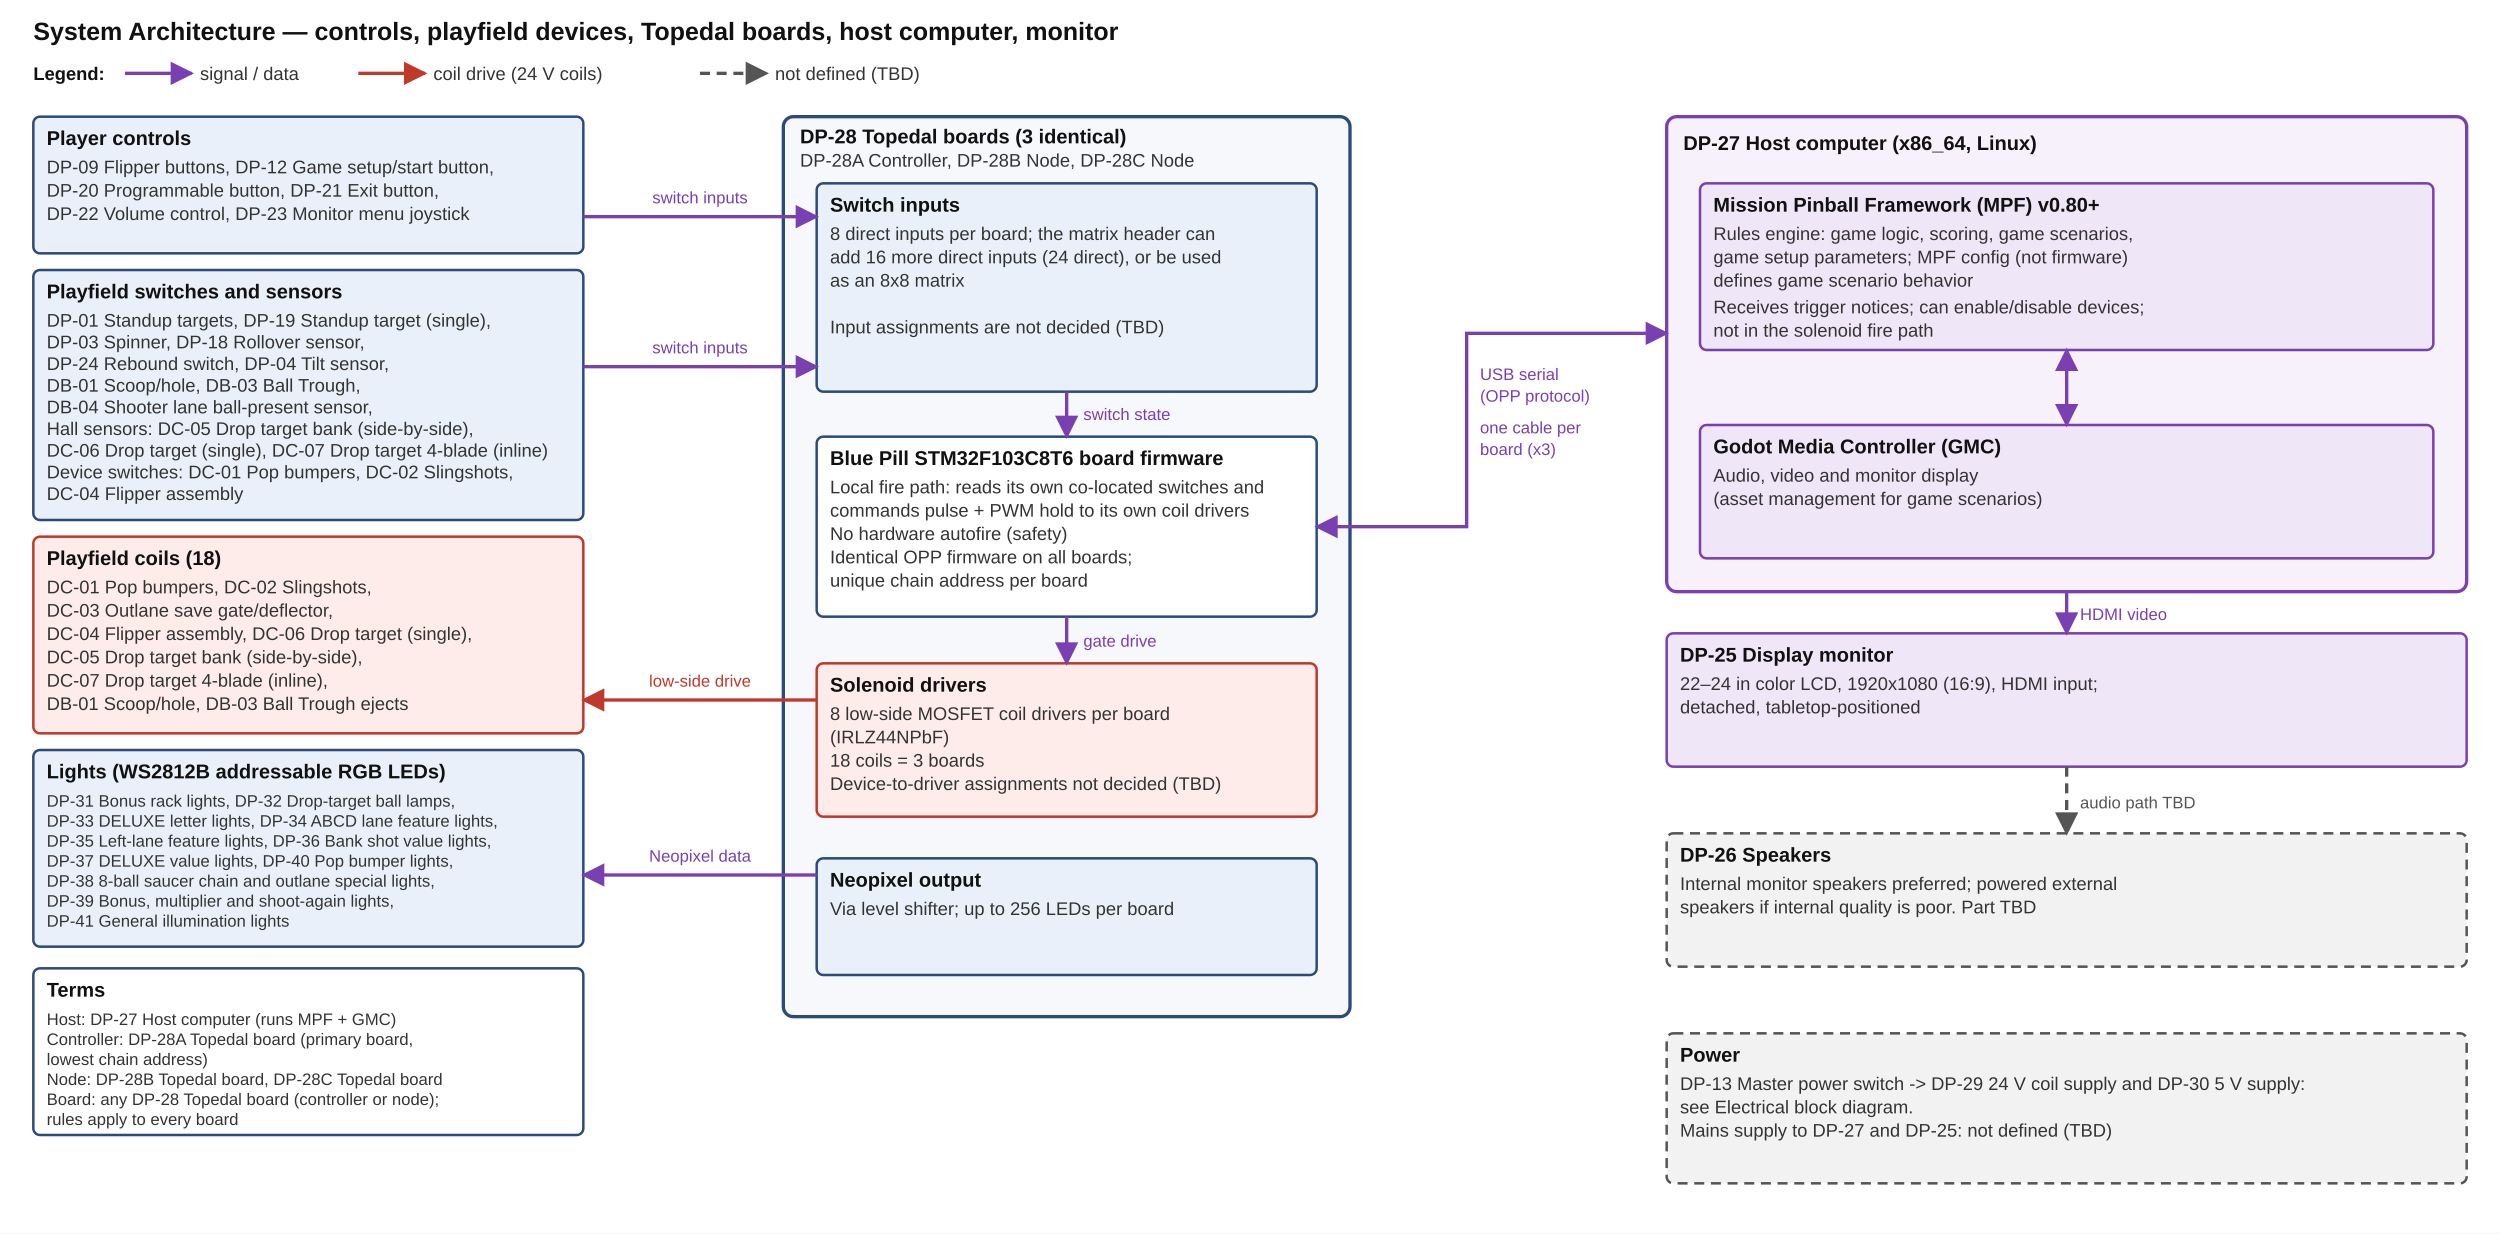
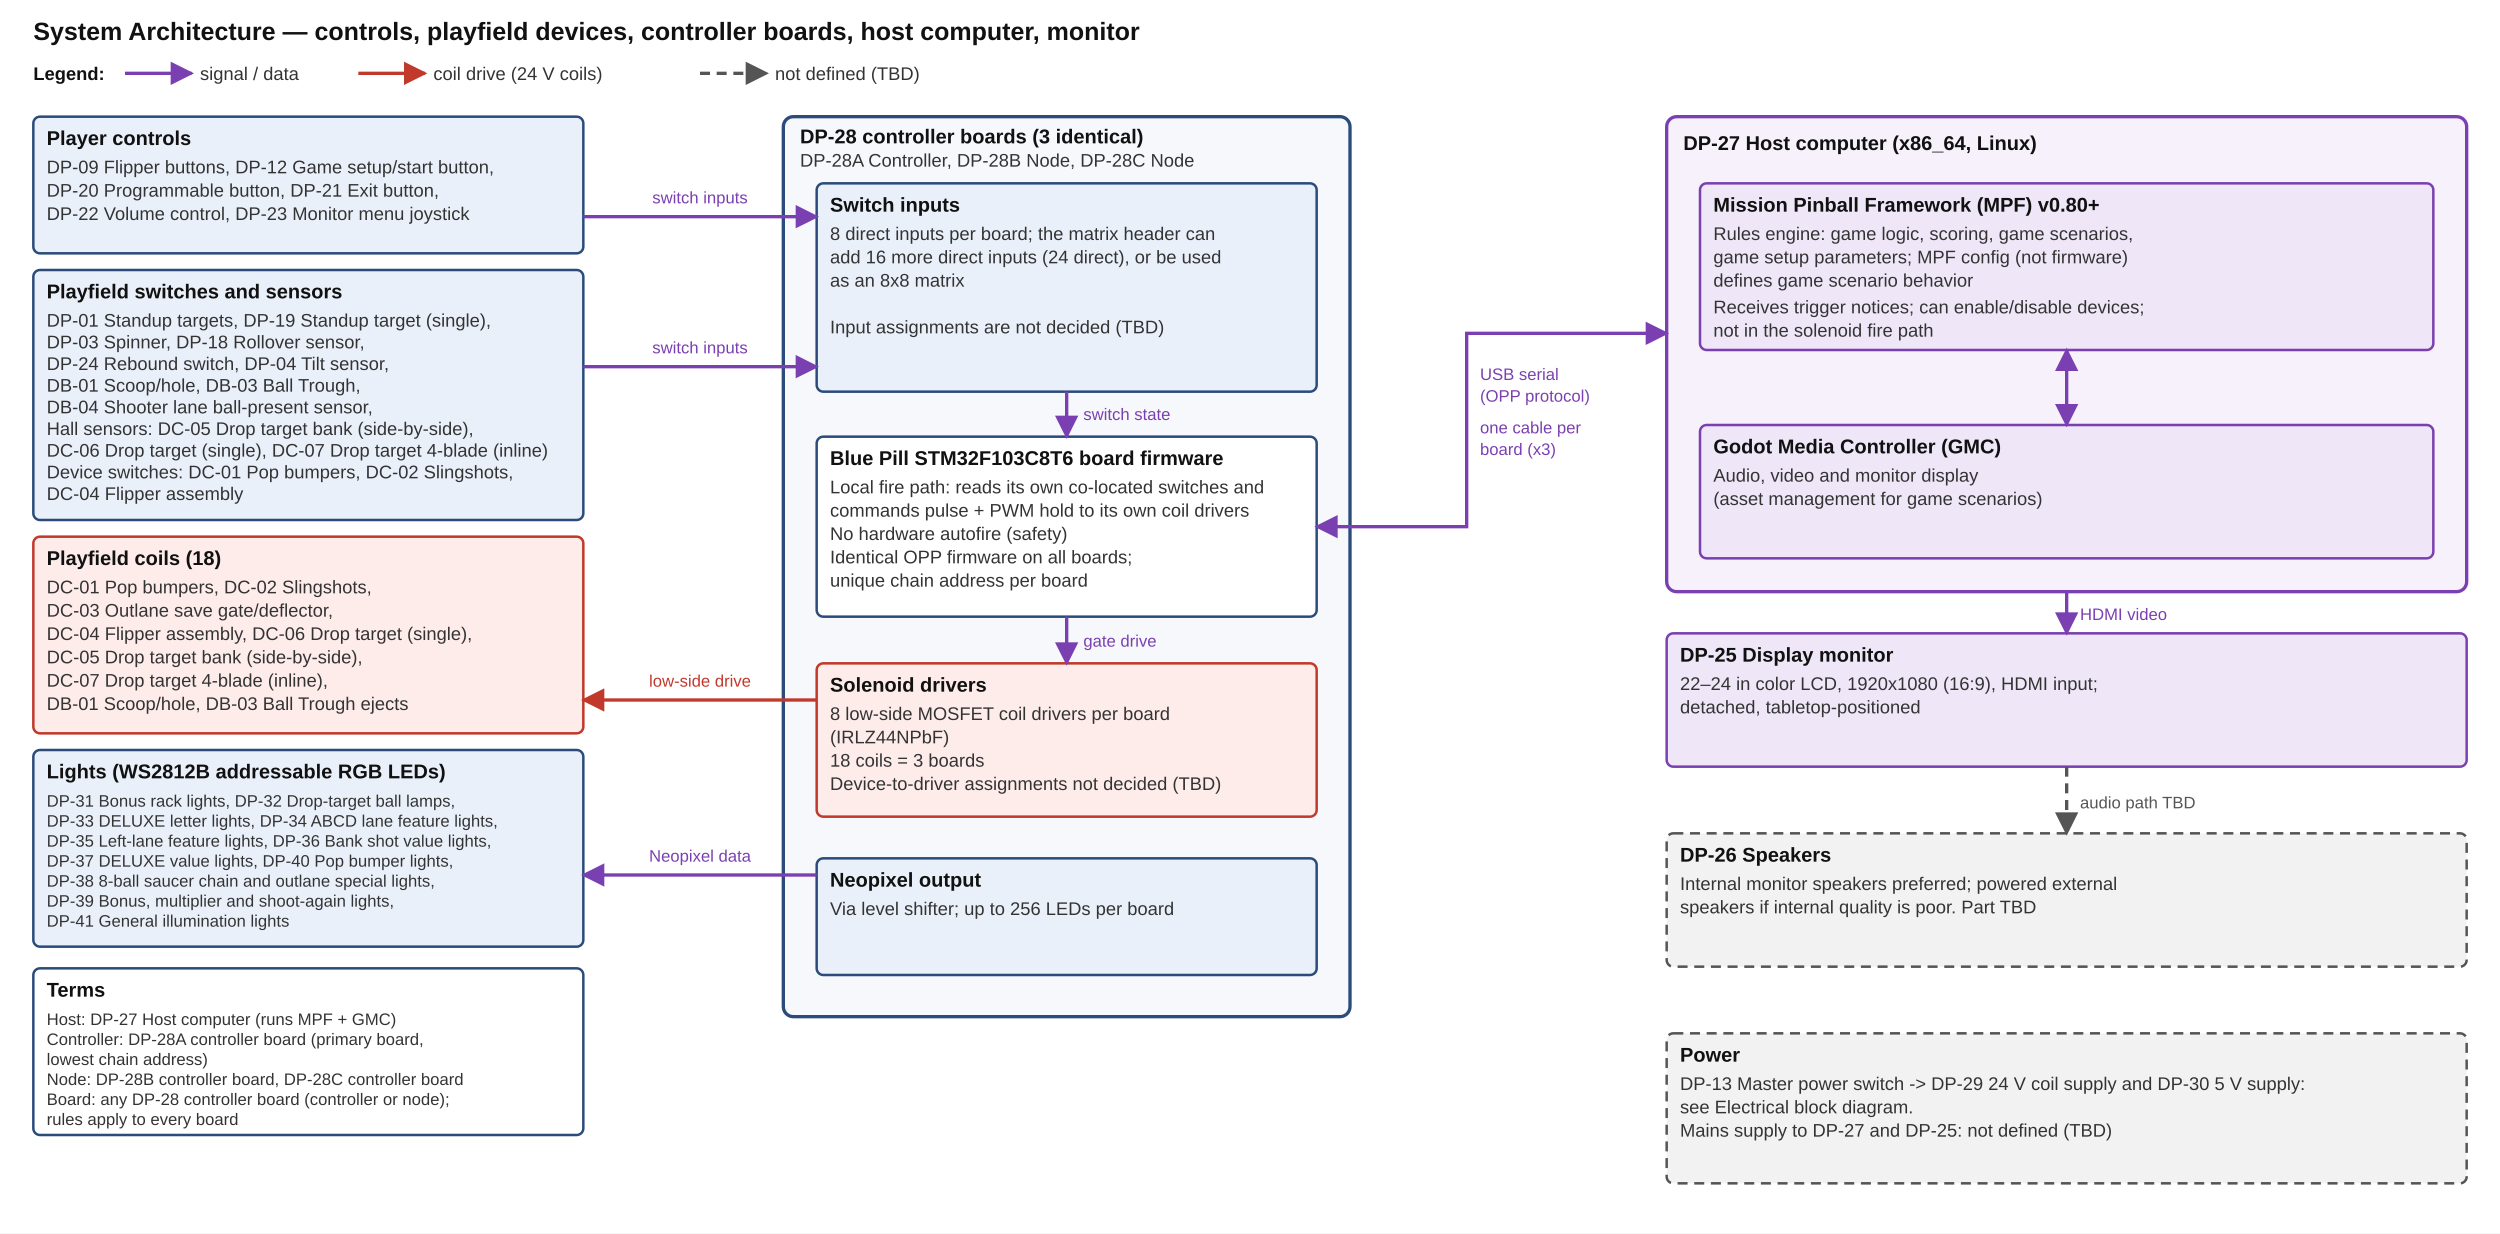
<svg xmlns="http://www.w3.org/2000/svg" viewBox="0 0 1500 740" width="1500" height="740" font-family="Arial, Helvetica, sans-serif" font-size="12">
  <rect width="1500" height="740" fill="#fff" />
  <defs>
    <marker id="m7a3fb0" viewBox="0 0 10 10" refX="9" refY="5" markerWidth="7" markerHeight="7" orient="auto-start-reverse">
      <path d="M0 0L10 5L0 10z" fill="#7a3fb0" />
    </marker>
    <marker id="mc0392b" viewBox="0 0 10 10" refX="9" refY="5" markerWidth="7" markerHeight="7" orient="auto-start-reverse">
      <path d="M0 0L10 5L0 10z" fill="#c0392b" />
    </marker>
    <marker id="m555555" viewBox="0 0 10 10" refX="9" refY="5" markerWidth="7" markerHeight="7" orient="auto-start-reverse">
      <path d="M0 0L10 5L0 10z" fill="#555555" />
    </marker>
    <marker id="m1a1a1a" viewBox="0 0 10 10" refX="9" refY="5" markerWidth="7" markerHeight="7" orient="auto-start-reverse">
      <path d="M0 0L10 5L0 10z" fill="#1a1a1a" />
    </marker>
  </defs>
-   <text x="20" y="24" font-size="15" fill="#111" text-anchor="start" font-weight="bold">System Architecture — controls, playfield devices, Topedal boards, host computer, monitor</text>
+   <text x="20" y="24" font-size="15" fill="#111" text-anchor="start" font-weight="bold">System Architecture — controls, playfield devices, controller boards, host computer, monitor</text>
  <text x="20" y="48" font-size="11" fill="#111" text-anchor="start" font-weight="bold">Legend:</text>
  <line x1="75" y1="44" x2="115" y2="44" stroke="#7a3fb0" stroke-width="2" marker-end="url(#m7a3fb0)" />
  <text x="120" y="48" font-size="11" fill="#333" text-anchor="start">signal / data</text>
  <line x1="215" y1="44" x2="255" y2="44" stroke="#c0392b" stroke-width="2" marker-end="url(#mc0392b)" />
  <text x="260" y="48" font-size="11" fill="#333" text-anchor="start">coil drive (24 V coils)</text>
  <line x1="420" y1="44" x2="460" y2="44" stroke="#555555" stroke-width="2" stroke-dasharray="6 4" marker-end="url(#m555555)" />
  <text x="465" y="48" font-size="11" fill="#333" text-anchor="start">not defined (TBD)</text>
  <rect x="20" y="70" width="330" height="82" rx="4" fill="#eaf0fa" stroke="#2b4b7a" stroke-width="1.5" />
  <text x="28" y="87" font-size="12" fill="#111" text-anchor="start" font-weight="bold">Player controls</text>
  <text x="28" y="104" font-size="11" fill="#333" text-anchor="start">DP-09 Flipper buttons, DP-12 Game setup/start button,</text>
  <text x="28" y="118" font-size="11" fill="#333" text-anchor="start">DP-20 Programmable button, DP-21 Exit button,</text>
  <text x="28" y="132" font-size="11" fill="#333" text-anchor="start">DP-22 Volume control, DP-23 Monitor menu joystick</text>
  <rect x="20" y="162" width="330" height="150" rx="4" fill="#eaf0fa" stroke="#2b4b7a" stroke-width="1.5" />
  <text x="28" y="179" font-size="12" fill="#111" text-anchor="start" font-weight="bold">Playfield switches and sensors</text>
  <text x="28" y="196" font-size="11" fill="#333" text-anchor="start">DP-01 Standup targets, DP-19 Standup target (single),</text>
  <text x="28" y="209" font-size="11" fill="#333" text-anchor="start">DP-03 Spinner, DP-18 Rollover sensor,</text>
  <text x="28" y="222" font-size="11" fill="#333" text-anchor="start">DP-24 Rebound switch, DP-04 Tilt sensor,</text>
  <text x="28" y="235" font-size="11" fill="#333" text-anchor="start">DB-01 Scoop/hole, DB-03 Ball Trough,</text>
  <text x="28" y="248" font-size="11" fill="#333" text-anchor="start">DB-04 Shooter lane ball-present sensor,</text>
  <text x="28" y="261" font-size="11" fill="#333" text-anchor="start">Hall sensors: DC-05 Drop target bank (side-by-side),</text>
  <text x="28" y="274" font-size="11" fill="#333" text-anchor="start">DC-06 Drop target (single), DC-07 Drop target 4-blade (inline)</text>
  <text x="28" y="287" font-size="11" fill="#333" text-anchor="start">Device switches: DC-01 Pop bumpers, DC-02 Slingshots,</text>
  <text x="28" y="300" font-size="11" fill="#333" text-anchor="start">DC-04 Flipper assembly</text>
  <rect x="20" y="322" width="330" height="118" rx="4" fill="#fdecea" stroke="#c0392b" stroke-width="1.5" />
  <text x="28" y="339" font-size="12" fill="#111" text-anchor="start" font-weight="bold">Playfield coils (18)</text>
  <text x="28" y="356" font-size="11" fill="#333" text-anchor="start">DC-01 Pop bumpers, DC-02 Slingshots,</text>
  <text x="28" y="370" font-size="11" fill="#333" text-anchor="start">DC-03 Outlane save gate/deflector,</text>
  <text x="28" y="384" font-size="11" fill="#333" text-anchor="start">DC-04 Flipper assembly, DC-06 Drop target (single),</text>
  <text x="28" y="398" font-size="11" fill="#333" text-anchor="start">DC-05 Drop target bank (side-by-side),</text>
  <text x="28" y="412" font-size="11" fill="#333" text-anchor="start">DC-07 Drop target 4-blade (inline),</text>
  <text x="28" y="426" font-size="11" fill="#333" text-anchor="start">DB-01 Scoop/hole, DB-03 Ball Trough ejects</text>
  <rect x="20" y="450" width="330" height="118" rx="4" fill="#eaf0fa" stroke="#2b4b7a" stroke-width="1.5" />
  <text x="28" y="467" font-size="12" fill="#111" text-anchor="start" font-weight="bold">Lights (WS2812B addressable RGB LEDs)</text>
  <text x="28" y="484" font-size="10" fill="#333" text-anchor="start">DP-31 Bonus rack lights, DP-32 Drop-target ball lamps,</text>
  <text x="28" y="496" font-size="10" fill="#333" text-anchor="start">DP-33 DELUXE letter lights, DP-34 ABCD lane feature lights,</text>
  <text x="28" y="508" font-size="10" fill="#333" text-anchor="start">DP-35 Left-lane feature lights, DP-36 Bank shot value lights,</text>
  <text x="28" y="520" font-size="10" fill="#333" text-anchor="start">DP-37 DELUXE value lights, DP-40 Pop bumper lights,</text>
  <text x="28" y="532" font-size="10" fill="#333" text-anchor="start">DP-38 8-ball saucer chain and outlane special lights,</text>
  <text x="28" y="544" font-size="10" fill="#333" text-anchor="start">DP-39 Bonus, multiplier and shoot-again lights,</text>
  <text x="28" y="556" font-size="10" fill="#333" text-anchor="start">DP-41 General illumination lights</text>
  <rect x="20" y="581" width="330" height="100" rx="4" fill="#ffffff" stroke="#2b4b7a" stroke-width="1.5" />
  <text x="28" y="598" font-size="12" fill="#111" text-anchor="start" font-weight="bold">Terms</text>
  <text x="28" y="615" font-size="10" fill="#333" text-anchor="start">Host: DP-27 Host computer (runs MPF + GMC)</text>
-   <text x="28" y="627" font-size="10" fill="#333" text-anchor="start">Controller: DP-28A Topedal board (primary board,</text>
+   <text x="28" y="627" font-size="10" fill="#333" text-anchor="start">Controller: DP-28A controller board (primary board,</text>
  <text x="28" y="639" font-size="10" fill="#333" text-anchor="start">   lowest chain address)</text>
-   <text x="28" y="651" font-size="10" fill="#333" text-anchor="start">Node: DP-28B Topedal board, DP-28C Topedal board</text>
-   <text x="28" y="663" font-size="10" fill="#333" text-anchor="start">Board: any DP-28 Topedal board (controller or node);</text>
+   <text x="28" y="651" font-size="10" fill="#333" text-anchor="start">Node: DP-28B controller board, DP-28C controller board</text>
+   <text x="28" y="663" font-size="10" fill="#333" text-anchor="start">Board: any DP-28 controller board (controller or node);</text>
  <text x="28" y="675" font-size="10" fill="#333" text-anchor="start">   rules apply to every board</text>
  <rect x="470" y="70" width="340" height="540" rx="6" fill="#f6f8fc" stroke="#2b4b7a" stroke-width="2" />
-   <text x="480" y="86" font-size="12" fill="#111" text-anchor="start" font-weight="bold">DP-28 Topedal boards (3 identical)</text>
+   <text x="480" y="86" font-size="12" fill="#111" text-anchor="start" font-weight="bold">DP-28 controller boards (3 identical)</text>
  <text x="480" y="100" font-size="11" fill="#333" text-anchor="start">DP-28A Controller, DP-28B Node, DP-28C Node</text>
  <rect x="490" y="110" width="300" height="125" rx="4" fill="#eaf0fa" stroke="#2b4b7a" stroke-width="1.5" />
  <text x="498" y="127" font-size="12" fill="#111" text-anchor="start" font-weight="bold">Switch inputs</text>
  <text x="498" y="144" font-size="11" fill="#333" text-anchor="start">8 direct inputs per board; the matrix header can</text>
  <text x="498" y="158" font-size="11" fill="#333" text-anchor="start">add 16 more direct inputs (24 direct), or be used</text>
  <text x="498" y="172" font-size="11" fill="#333" text-anchor="start">as an 8x8 matrix</text>
  <text x="498" y="186" font-size="11" fill="#333" text-anchor="start" />
  <text x="498" y="200" font-size="11" fill="#333" text-anchor="start">Input assignments are not decided (TBD)</text>
  <rect x="490" y="262" width="300" height="108" rx="4" fill="#ffffff" stroke="#2b4b7a" stroke-width="1.5" />
  <text x="498" y="279" font-size="12" fill="#111" text-anchor="start" font-weight="bold">Blue Pill STM32F103C8T6 board firmware</text>
  <text x="498" y="296" font-size="11" fill="#333" text-anchor="start">Local fire path: reads its own co-located switches and</text>
  <text x="498" y="310" font-size="11" fill="#333" text-anchor="start">commands pulse + PWM hold to its own coil drivers</text>
  <text x="498" y="324" font-size="11" fill="#333" text-anchor="start">No hardware autofire (safety)</text>
  <text x="498" y="338" font-size="11" fill="#333" text-anchor="start">Identical OPP firmware on all boards;</text>
  <text x="498" y="352" font-size="11" fill="#333" text-anchor="start">unique chain address per board</text>
  <rect x="490" y="398" width="300" height="92" rx="4" fill="#fdecea" stroke="#c0392b" stroke-width="1.5" />
  <text x="498" y="415" font-size="12" fill="#111" text-anchor="start" font-weight="bold">Solenoid drivers</text>
  <text x="498" y="432" font-size="11" fill="#333" text-anchor="start">8 low-side MOSFET coil drivers per board</text>
  <text x="498" y="446" font-size="11" fill="#333" text-anchor="start">(IRLZ44NPbF)</text>
  <text x="498" y="460" font-size="11" fill="#333" text-anchor="start">18 coils = 3 boards</text>
  <text x="498" y="474" font-size="11" fill="#333" text-anchor="start">Device-to-driver assignments not decided (TBD)</text>
  <rect x="490" y="515" width="300" height="70" rx="4" fill="#eaf0fa" stroke="#2b4b7a" stroke-width="1.5" />
  <text x="498" y="532" font-size="12" fill="#111" text-anchor="start" font-weight="bold">Neopixel output</text>
  <text x="498" y="549" font-size="11" fill="#333" text-anchor="start">Via level shifter; up to 256 LEDs per board</text>
  <line x1="640" y1="235" x2="640" y2="262" stroke="#7a3fb0" stroke-width="2" marker-end="url(#m7a3fb0)" />
  <text x="650" y="252" font-size="10" fill="#7a3fb0" text-anchor="start">switch state</text>
  <line x1="640" y1="370" x2="640" y2="398" stroke="#7a3fb0" stroke-width="2" marker-end="url(#m7a3fb0)" />
  <text x="650" y="388" font-size="10" fill="#7a3fb0" text-anchor="start">gate drive</text>
  <line x1="350" y1="130" x2="490" y2="130" stroke="#7a3fb0" stroke-width="2" marker-end="url(#m7a3fb0)" />
  <text x="420" y="122" font-size="10" fill="#7a3fb0" text-anchor="middle">switch inputs</text>
  <line x1="350" y1="220" x2="490" y2="220" stroke="#7a3fb0" stroke-width="2" marker-end="url(#m7a3fb0)" />
  <text x="420" y="212" font-size="10" fill="#7a3fb0" text-anchor="middle">switch inputs</text>
  <line x1="490" y1="420" x2="350" y2="420" stroke="#c0392b" stroke-width="2" marker-end="url(#mc0392b)" />
  <text x="420" y="412" font-size="10" fill="#c0392b" text-anchor="middle">low-side drive</text>
  <line x1="490" y1="525" x2="350" y2="525" stroke="#7a3fb0" stroke-width="2" marker-end="url(#m7a3fb0)" />
  <text x="420" y="517" font-size="10" fill="#7a3fb0" text-anchor="middle">Neopixel data</text>
  <rect x="1000" y="70" width="480" height="285" rx="6" fill="#f6f1fb" stroke="#7a3fb0" stroke-width="2" />
  <text x="1010" y="90" font-size="12" fill="#111" text-anchor="start" font-weight="bold">DP-27 Host computer (x86_64, Linux)</text>
  <rect x="1020" y="110" width="440" height="100" rx="4" fill="#efe6f8" stroke="#7a3fb0" stroke-width="1.5" />
  <text x="1028" y="127" font-size="12" fill="#111" text-anchor="start" font-weight="bold">Mission Pinball Framework (MPF) v0.80+</text>
  <text x="1028" y="144" font-size="11" fill="#333" text-anchor="start">Rules engine: game logic, scoring, game scenarios,</text>
  <text x="1028" y="158" font-size="11" fill="#333" text-anchor="start">game setup parameters; MPF config (not firmware)</text>
  <text x="1028" y="172" font-size="11" fill="#333" text-anchor="start">defines game scenario behavior</text>
  <text x="1028" y="188" font-size="11" fill="#333" text-anchor="start">Receives trigger notices; can enable/disable devices;</text>
  <text x="1028" y="202" font-size="11" fill="#333" text-anchor="start">not in the solenoid fire path</text>
  <rect x="1020" y="255" width="440" height="80" rx="4" fill="#efe6f8" stroke="#7a3fb0" stroke-width="1.5" />
  <text x="1028" y="272" font-size="12" fill="#111" text-anchor="start" font-weight="bold">Godot Media Controller (GMC)</text>
  <text x="1028" y="289" font-size="11" fill="#333" text-anchor="start">Audio, video and monitor display</text>
  <text x="1028" y="303" font-size="11" fill="#333" text-anchor="start">(asset management for game scenarios)</text>
  <line x1="1240.0" y1="210" x2="1240.0" y2="255" stroke="#7a3fb0" stroke-width="2" marker-end="url(#m7a3fb0)" marker-start="url(#m7a3fb0)" />
  <path d="M790 316 H880 V200 H1000" fill="none" stroke="#7a3fb0" stroke-width="2" marker-end="url(#m7a3fb0)" marker-start="url(#m7a3fb0)" />
  <text x="888" y="228" font-size="10" fill="#7a3fb0" text-anchor="start">USB serial</text>
  <text x="888" y="241" font-size="10" fill="#7a3fb0" text-anchor="start">(OPP protocol)</text>
  <text x="888" y="260" font-size="10" fill="#7a3fb0" text-anchor="start">one cable per</text>
  <text x="888" y="273" font-size="10" fill="#7a3fb0" text-anchor="start">board (x3)</text>
  <rect x="1000" y="380" width="480" height="80" rx="4" fill="#efe6f8" stroke="#7a3fb0" stroke-width="1.5" />
  <text x="1008" y="397" font-size="12" fill="#111" text-anchor="start" font-weight="bold">DP-25 Display monitor</text>
  <text x="1008" y="414" font-size="11" fill="#333" text-anchor="start">22–24 in color LCD, 1920x1080 (16:9), HDMI input;</text>
  <text x="1008" y="428" font-size="11" fill="#333" text-anchor="start">detached, tabletop-positioned</text>
  <line x1="1240.0" y1="355" x2="1240.0" y2="380" stroke="#7a3fb0" stroke-width="2" marker-end="url(#m7a3fb0)" />
  <text x="1248.0" y="372" font-size="10" fill="#7a3fb0" text-anchor="start">HDMI video</text>
  <rect x="1000" y="500" width="480" height="80" rx="4" fill="#f2f2f2" stroke="#555555" stroke-width="1.5" stroke-dasharray="6 4" />
  <text x="1008" y="517" font-size="12" fill="#111" text-anchor="start" font-weight="bold">DP-26 Speakers</text>
  <text x="1008" y="534" font-size="11" fill="#333" text-anchor="start">Internal monitor speakers preferred; powered external</text>
  <text x="1008" y="548" font-size="11" fill="#333" text-anchor="start">speakers if internal quality is poor. Part TBD</text>
  <line x1="1240.0" y1="460" x2="1240.0" y2="500" stroke="#555555" stroke-width="2" stroke-dasharray="6 4" marker-end="url(#m555555)" />
  <text x="1248.0" y="485" font-size="10" fill="#555555" text-anchor="start">audio path TBD</text>
  <rect x="1000" y="620" width="480" height="90" rx="4" fill="#f2f2f2" stroke="#555555" stroke-width="1.5" stroke-dasharray="6 4" />
  <text x="1008" y="637" font-size="12" fill="#111" text-anchor="start" font-weight="bold">Power</text>
  <text x="1008" y="654" font-size="11" fill="#333" text-anchor="start">DP-13 Master power switch -&gt; DP-29 24 V coil supply and DP-30 5 V supply:</text>
  <text x="1008" y="668" font-size="11" fill="#333" text-anchor="start">see Electrical block diagram.</text>
  <text x="1008" y="682" font-size="11" fill="#333" text-anchor="start">Mains supply to DP-27 and DP-25: not defined (TBD)</text>
</svg>
